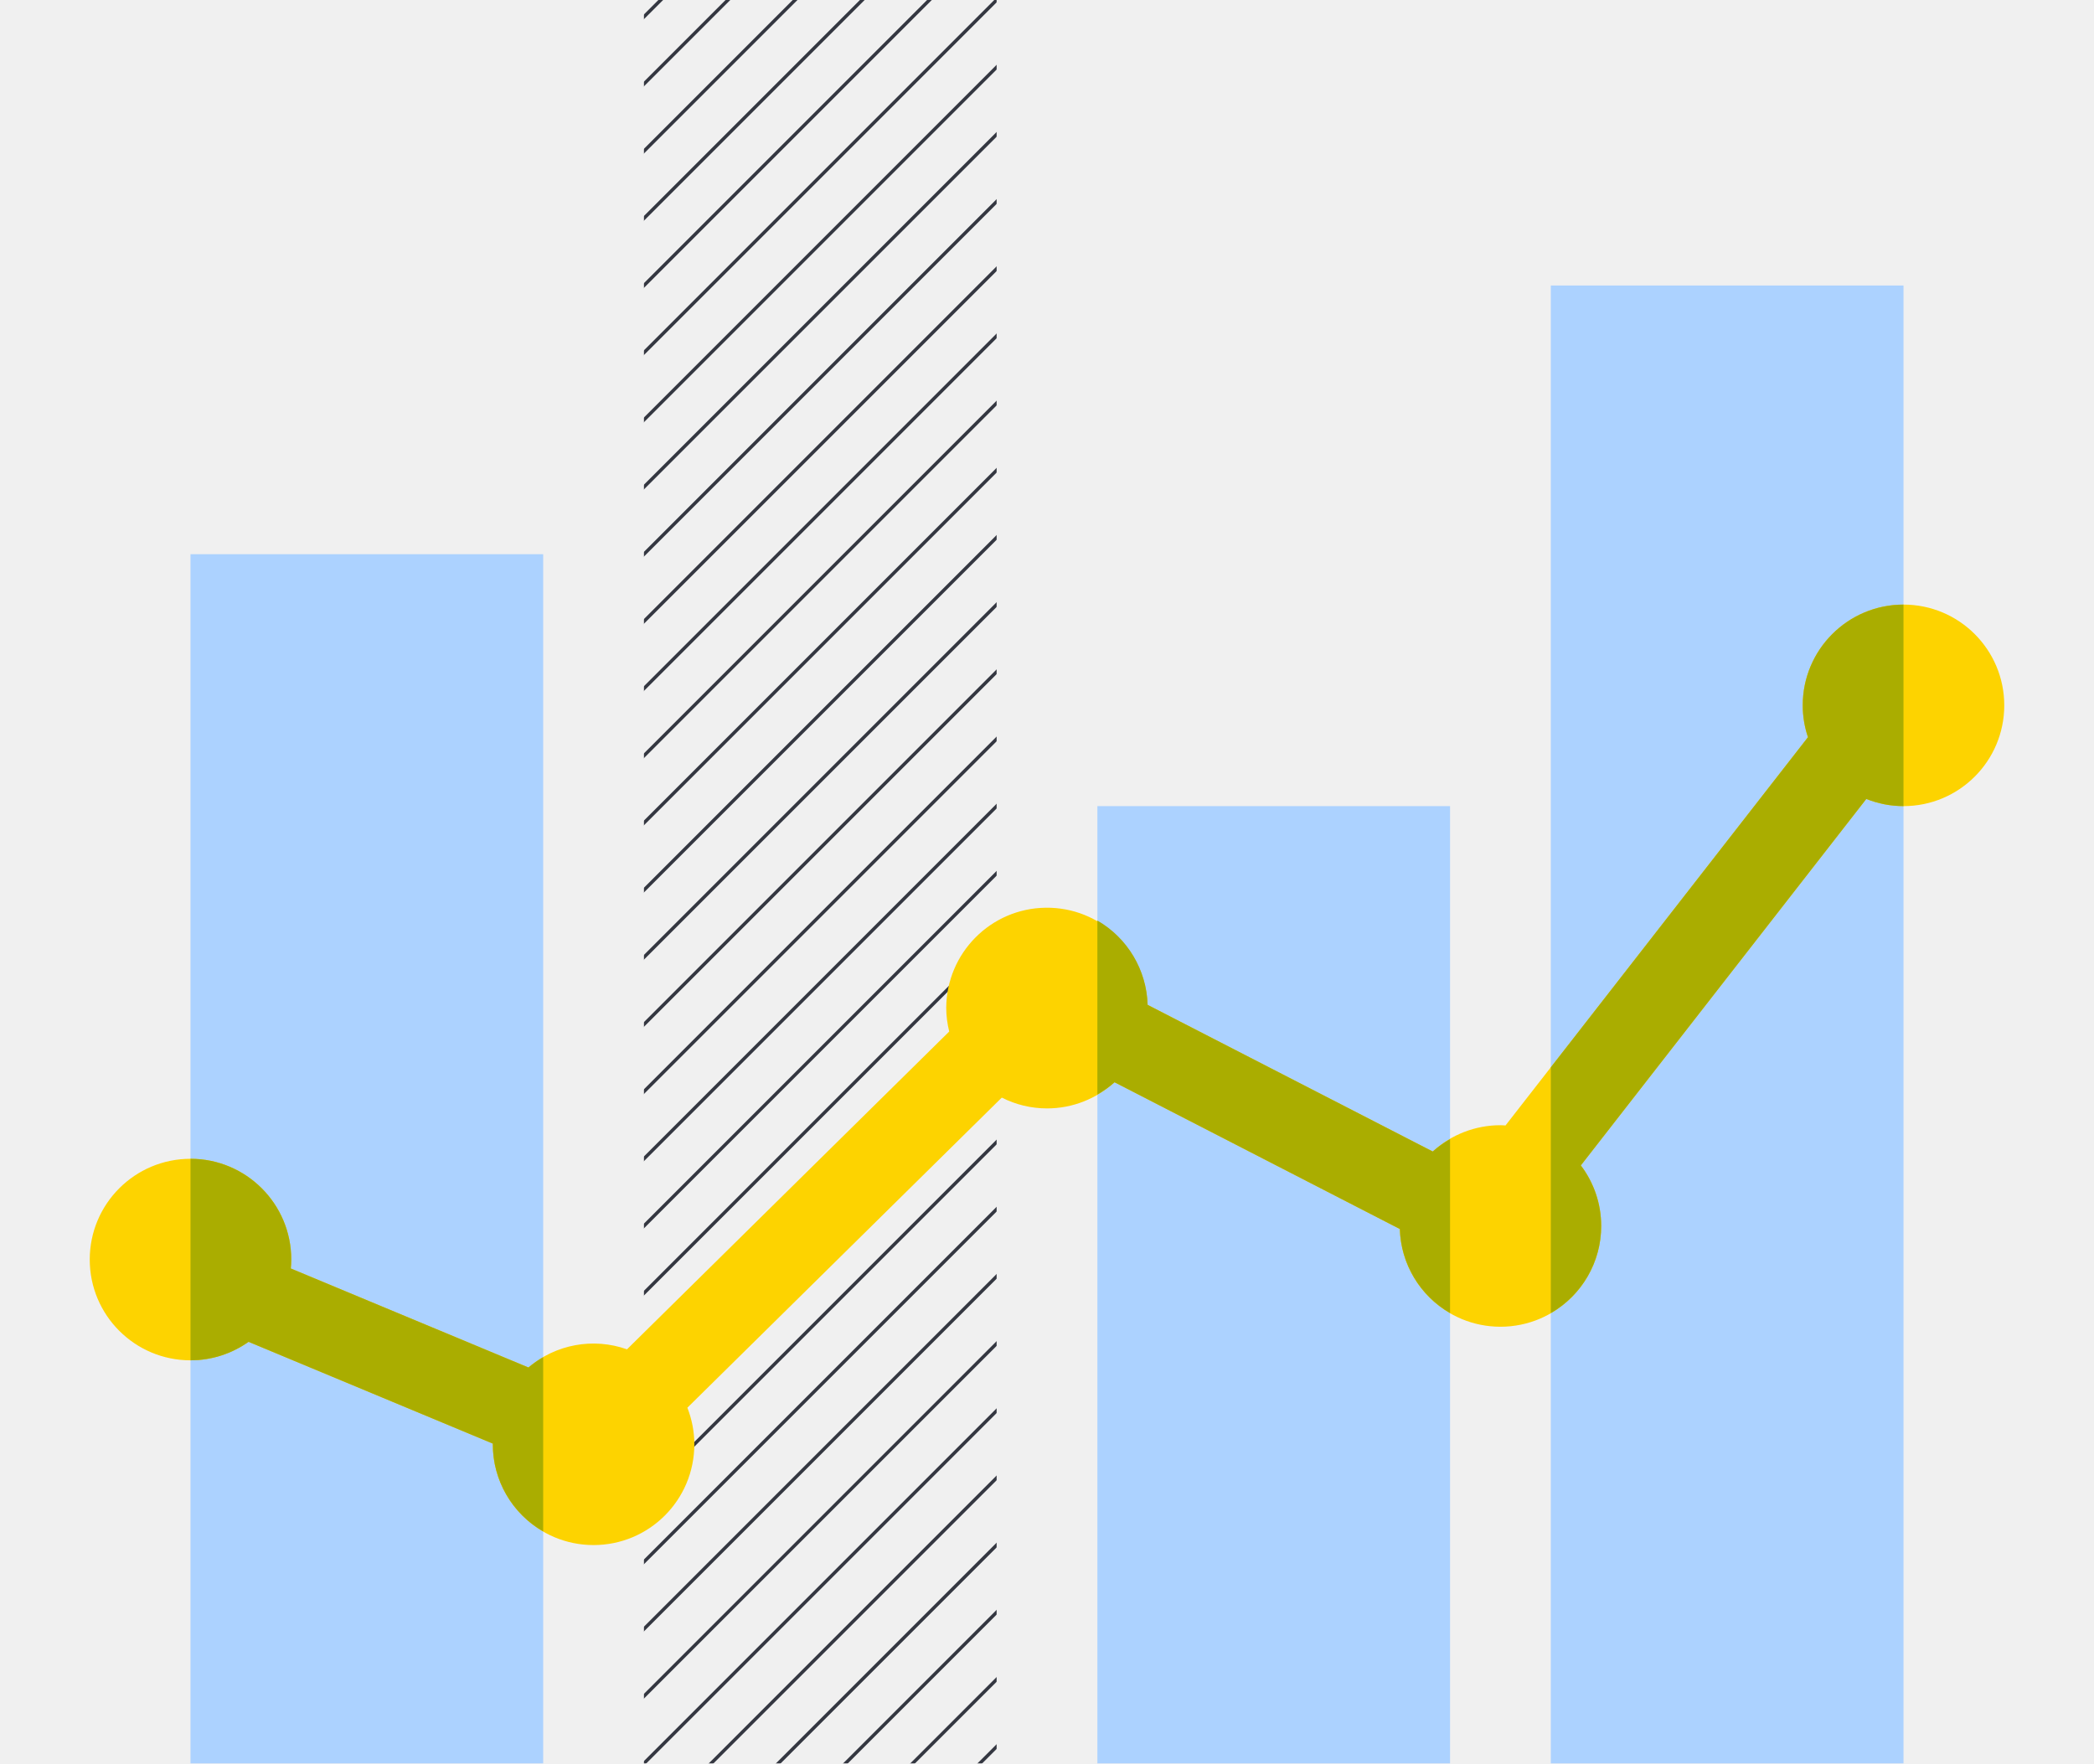
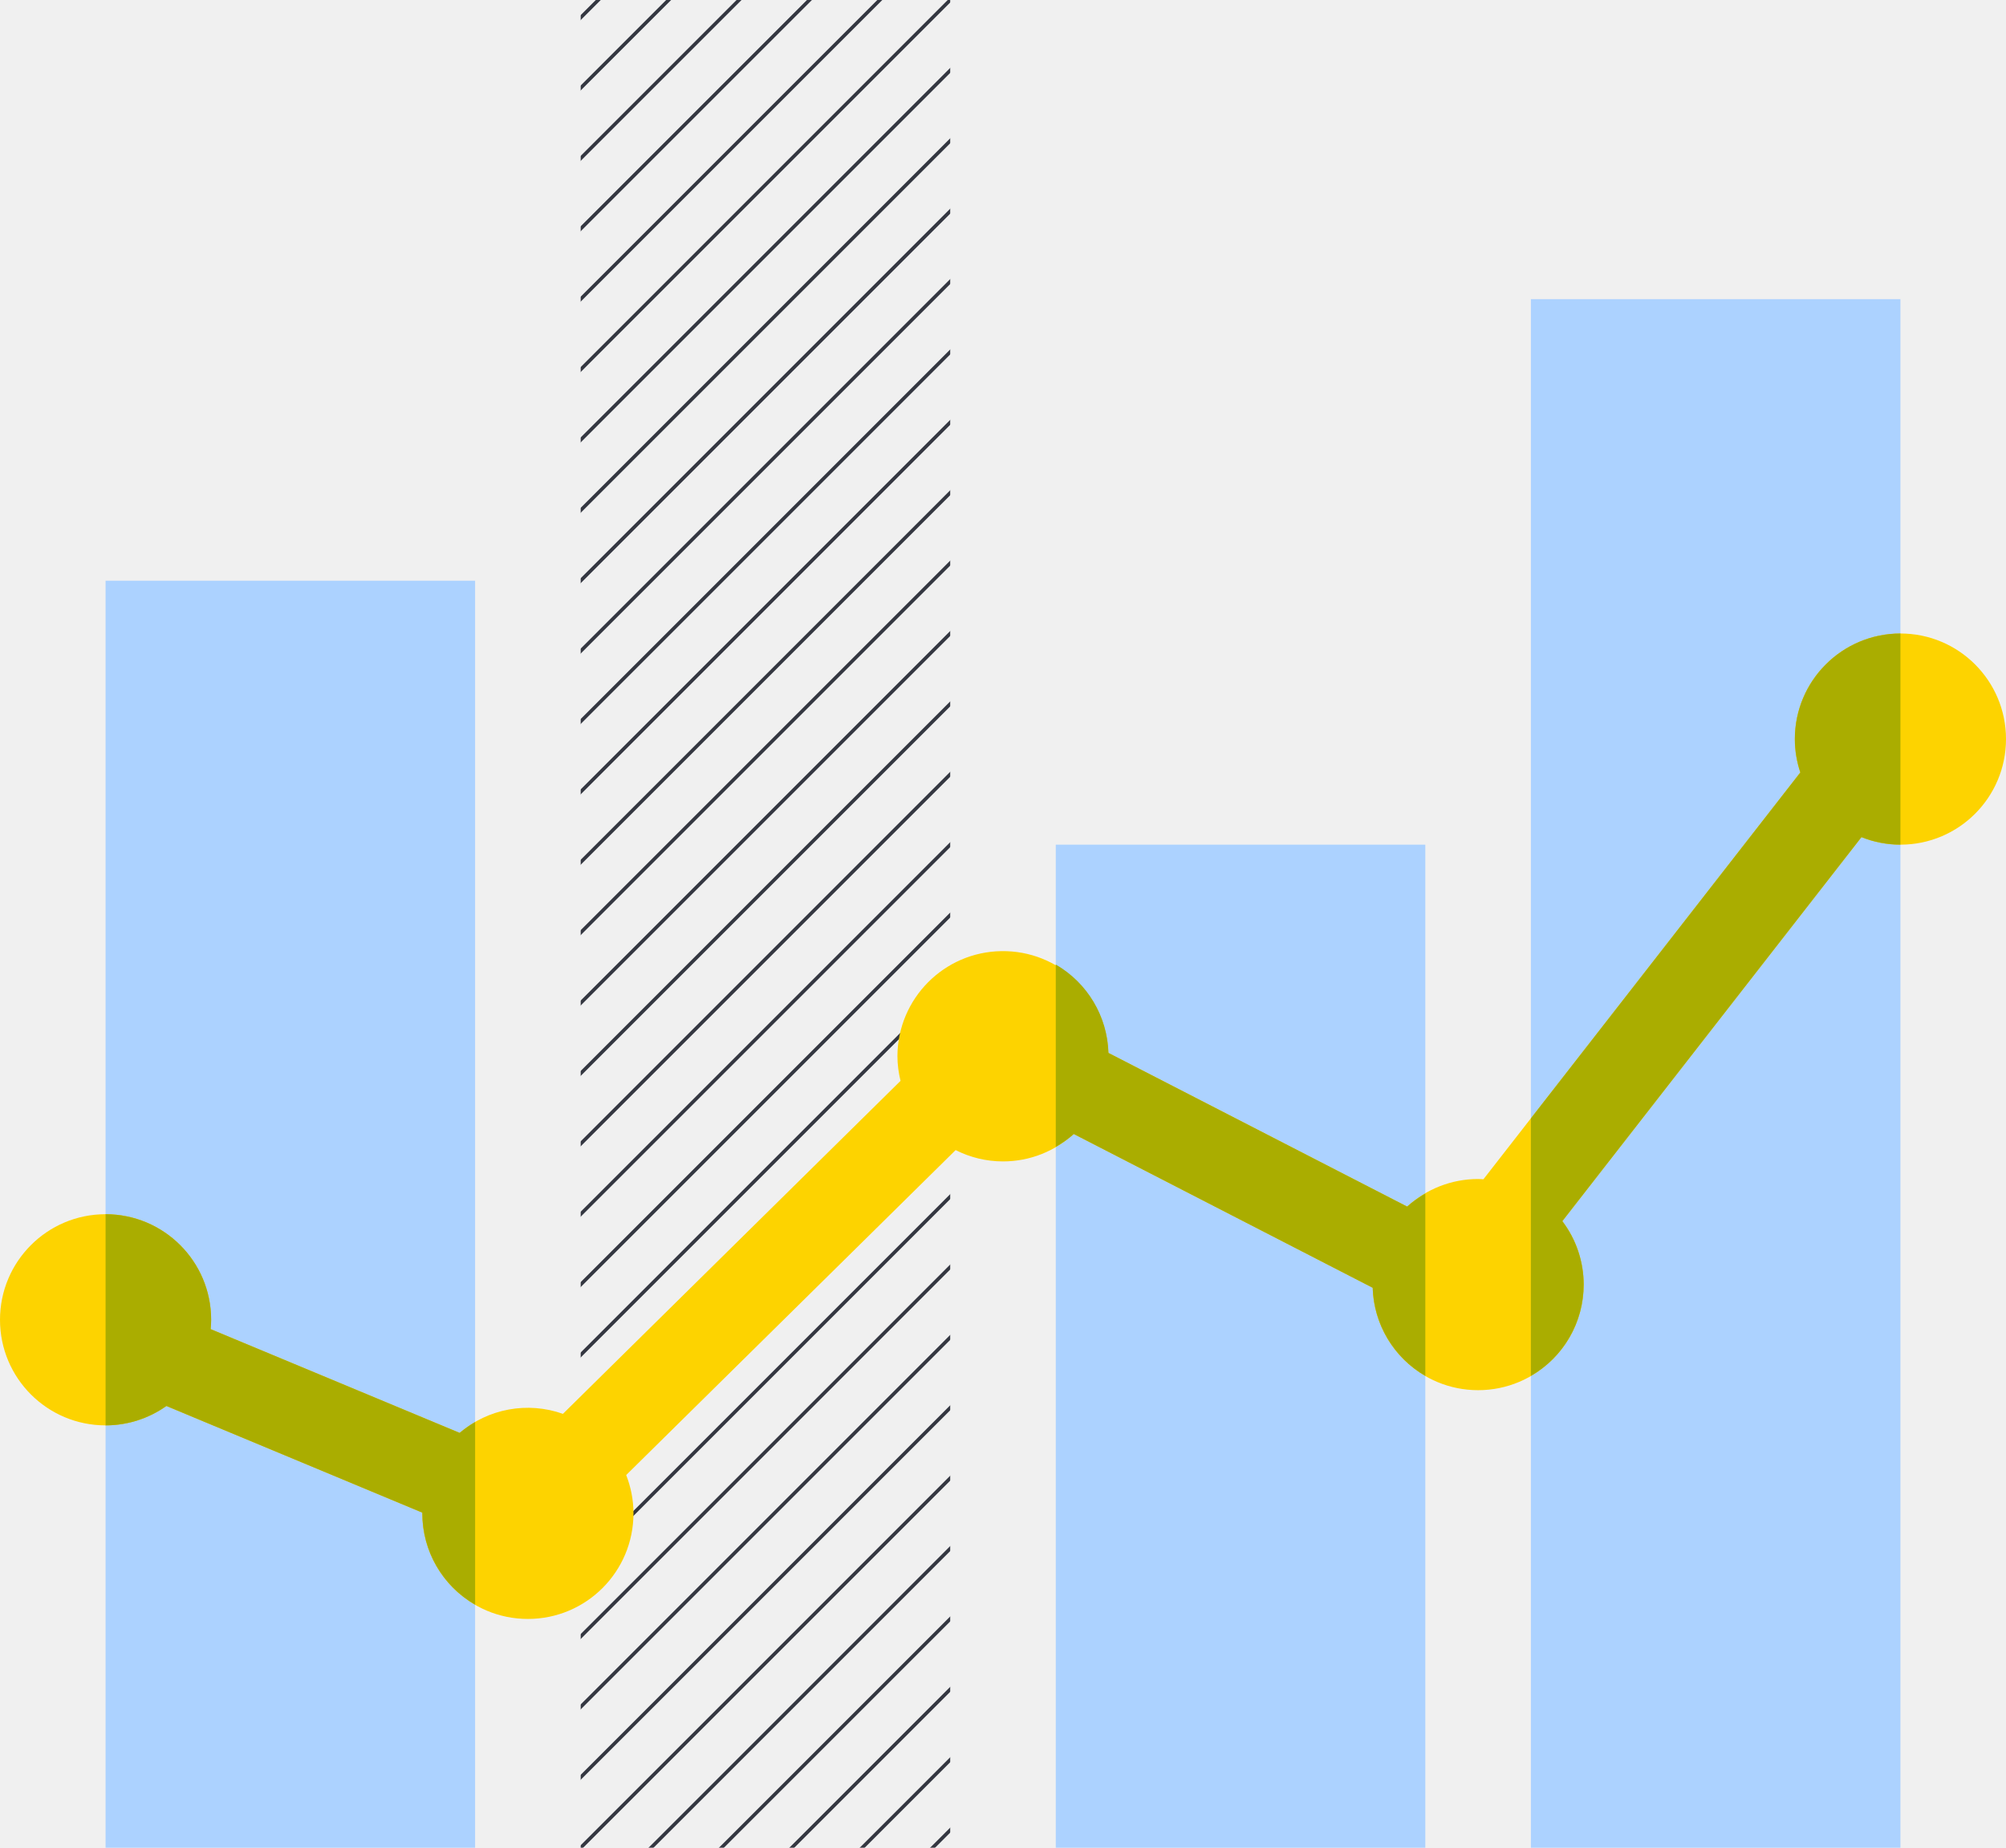
- <svg width="114px" height="96px" viewBox="0 0 114 105" version="1.1" class="svgIcon" aria-hidden="true">
+ <svg xmlns="http://www.w3.org/2000/svg" viewBox="0 0 114 105" version="1.1" class="svgIcon" aria-hidden="true">
  <defs>
    <polygon id="di-path-1" points="0 105 21 105 21 0 0 0" />
  </defs>
  <g stroke="none" stroke-width="1" fill="none" fill-rule="evenodd">
    <g id="0016-demonstrate-impact">
      <g transform="translate(57, 52.5) scale(-1, 1) rotate(-180) translate(-57, -52.5) ">
        <path d="M87,0 L108,0 L108,88 L87,88 L87,0 Z M60,0 L81,0 L81,57 L60,57 L60,0 Z M6,0 L27,0 L27,72 L6,72 L6,0 Z" fill="#ACD2FF" fill-rule="nonzero" />
        <g id="di-Clipped" transform="translate(33, 0)">
          <mask id="di-mask-2" fill="white">
            <polygon id="di-path-1" points="0 105 21 105 21 0 0 0" />
          </mask>
          <g mask="url(#di-mask-2)" stroke="#343741" stroke-linecap="square" stroke-width="0.2">
            <g transform="translate(-36, -8)">
              <path d="M116,0 L120,4 M120,8 L112,0 M108,0 L120,12 M120,16 L104,0 M100,0 L120,20 M120,24 L96,0 M92,0 L120,28 M120,32 L88,0 M84,0 L120,36 M120,40 L80,0 M76,0 L120,44 M120,48 L72,0 M68,0 L120,52 M120,56 L64,0 M60,0 L120,60 M120,64 L56,0 M52,0 L120,68 M120,72 L48,0 M44,0 L120,76 M120,80 L40,0 M36,0 L120,84 M120,88 L32,0 M28,0 L120,92 M120,96 L24,0 M20,0 L120,100 M120,104 L16,0 M12,0 L120,108 M120,112 L8,0 M4,0 L120,116 M120,120 L0,0 M0,4 L116,120 M112,120 L0,8 M0,12 L108,120 M104,120 L0,16 M0,20 L100,120 M96,120 L0,24 M0,28 L92,120 M88,120 L0,32 M0,36 L84,120 M80,120 L0,40 M0,44 L76,120 M72,120 L0,48 M0,52 L68,120 M64,120 L0,56 M0,60 L60,120 M56,120 L0,64 M0,68 L52,120 M48,120 L0,72 M0,76 L44,120 M40,120 L0,80 M0,84 L36,120 M32,120 L0,88 M0,92 L28,120 M24,120 L0,96 M0,100 L20,120 M16,120 L0,104 M0,108 L12,120 M8,120 L0,112 M0,116 L4,120" />
            </g>
          </g>
        </g>
        <path d="M108,69 C104.686,69 102,66.314 102,63 C102,62.336 102.112,61.7 102.311,61.103 L84.302,37.985 C84.202,37.99 84.102,38 84,38 C82.507,38 81.069,37.442 79.968,36.434 L62.992,45.166 C62.876,48.426 60.176,50.995 56.915,50.95 C53.653,50.905 51.026,48.262 51,45 C51,44.509 51.065,44.034 51.177,43.578 L31.991,24.655 C29.982,25.368 27.745,24.956 26.122,23.574 L11.973,29.469 C11.988,29.645 12,29.821 12,30 C12,33.314 9.314,36 6,36 C2.686,36 -8.8817842e-16,33.314 -8.8817842e-16,30 C-8.8817842e-16,26.686 2.686,24 6,24 C7.289,24 8.479,24.41 9.457,25.101 L24.002,19.04 L24,19 C24,15.686 26.686,13 30,13 C33.314,13 36,15.686 36,19 C36,19.77 35.85,20.502 35.586,21.178 L54.308,39.644 C55.142,39.221 56.065,39 57,39 C58.549,39 59.957,39.593 61.022,40.557 L78.009,31.819 C78.104,28.579 80.758,26.001 84,26 C87.314,26 90,28.686 90,32 C90,33.302 89.574,34.569 88.787,35.606 L105.785,57.427 C106.49,57.145 107.241,57 108,57 C111.314,57 114,59.686 114,63 C114,66.314 111.314,69 108,69" fill="#FDD300" />
        <path d="M9.457,25.101 L24.002,19.04 L24,19 C24,16.858 25.144,14.879 27,13.809 L27,24.19 C26.69,24.011 26.396,23.805 26.122,23.574 L11.973,29.469 C11.988,29.645 12,29.821 12,30 C12,33.314 9.314,36 6,36 L6,24 C7.289,24 8.479,24.41 9.457,25.101 M81,37.175 C80.631,36.965 80.285,36.716 79.968,36.434 L62.992,45.166 C62.934,47.246 61.801,49.147 60,50.188 L60,39.825 C60.364,40.038 60.711,40.275 61.022,40.557 L78.009,31.819 C78.072,29.745 79.204,27.85 81,26.811 L81,37.175 M102,63 C102,62.336 102.112,61.7 102.311,61.103 L87,41.448 L87,26.809 C88.856,27.879 90,29.858 90,32 C90,33.302 89.574,34.569 88.787,35.606 L105.785,57.427 C106.49,57.145 107.241,57 108,57 L108,69 C104.686,69 102,66.314 102,63" id="Shape" fill="#AAAD00" fill-rule="nonzero" />
      </g>
    </g>
  </g>
</svg>
